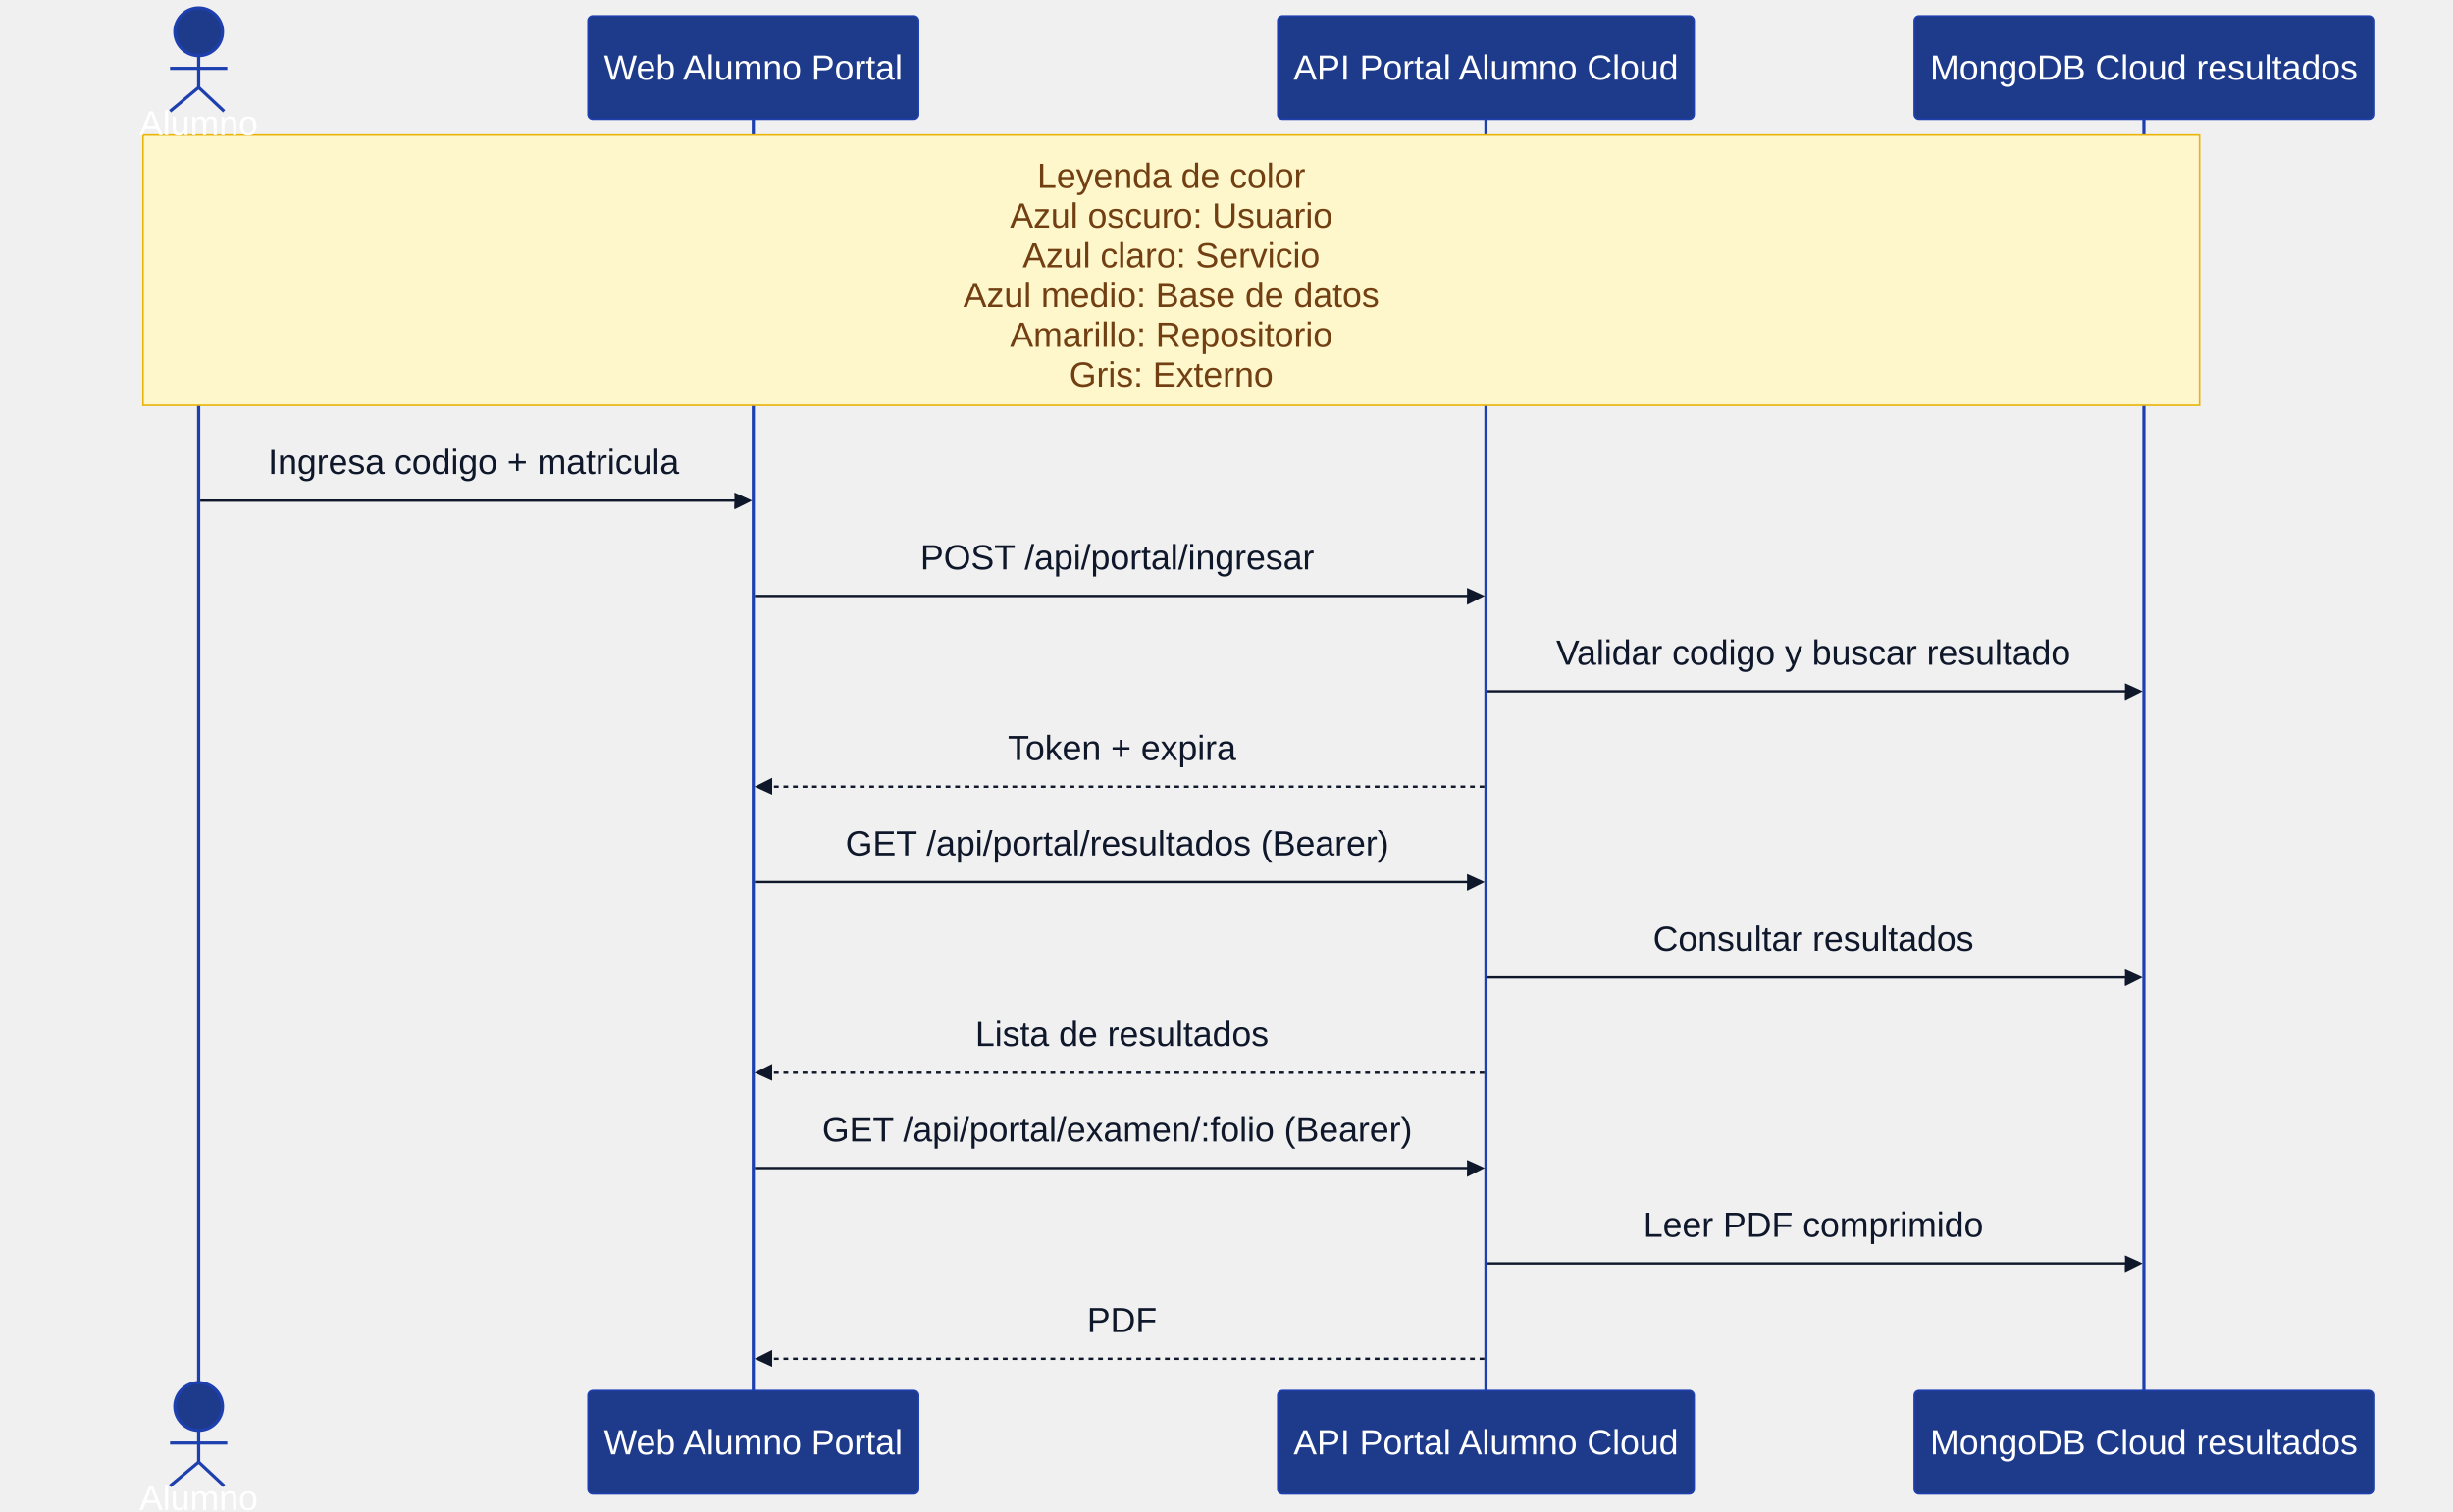
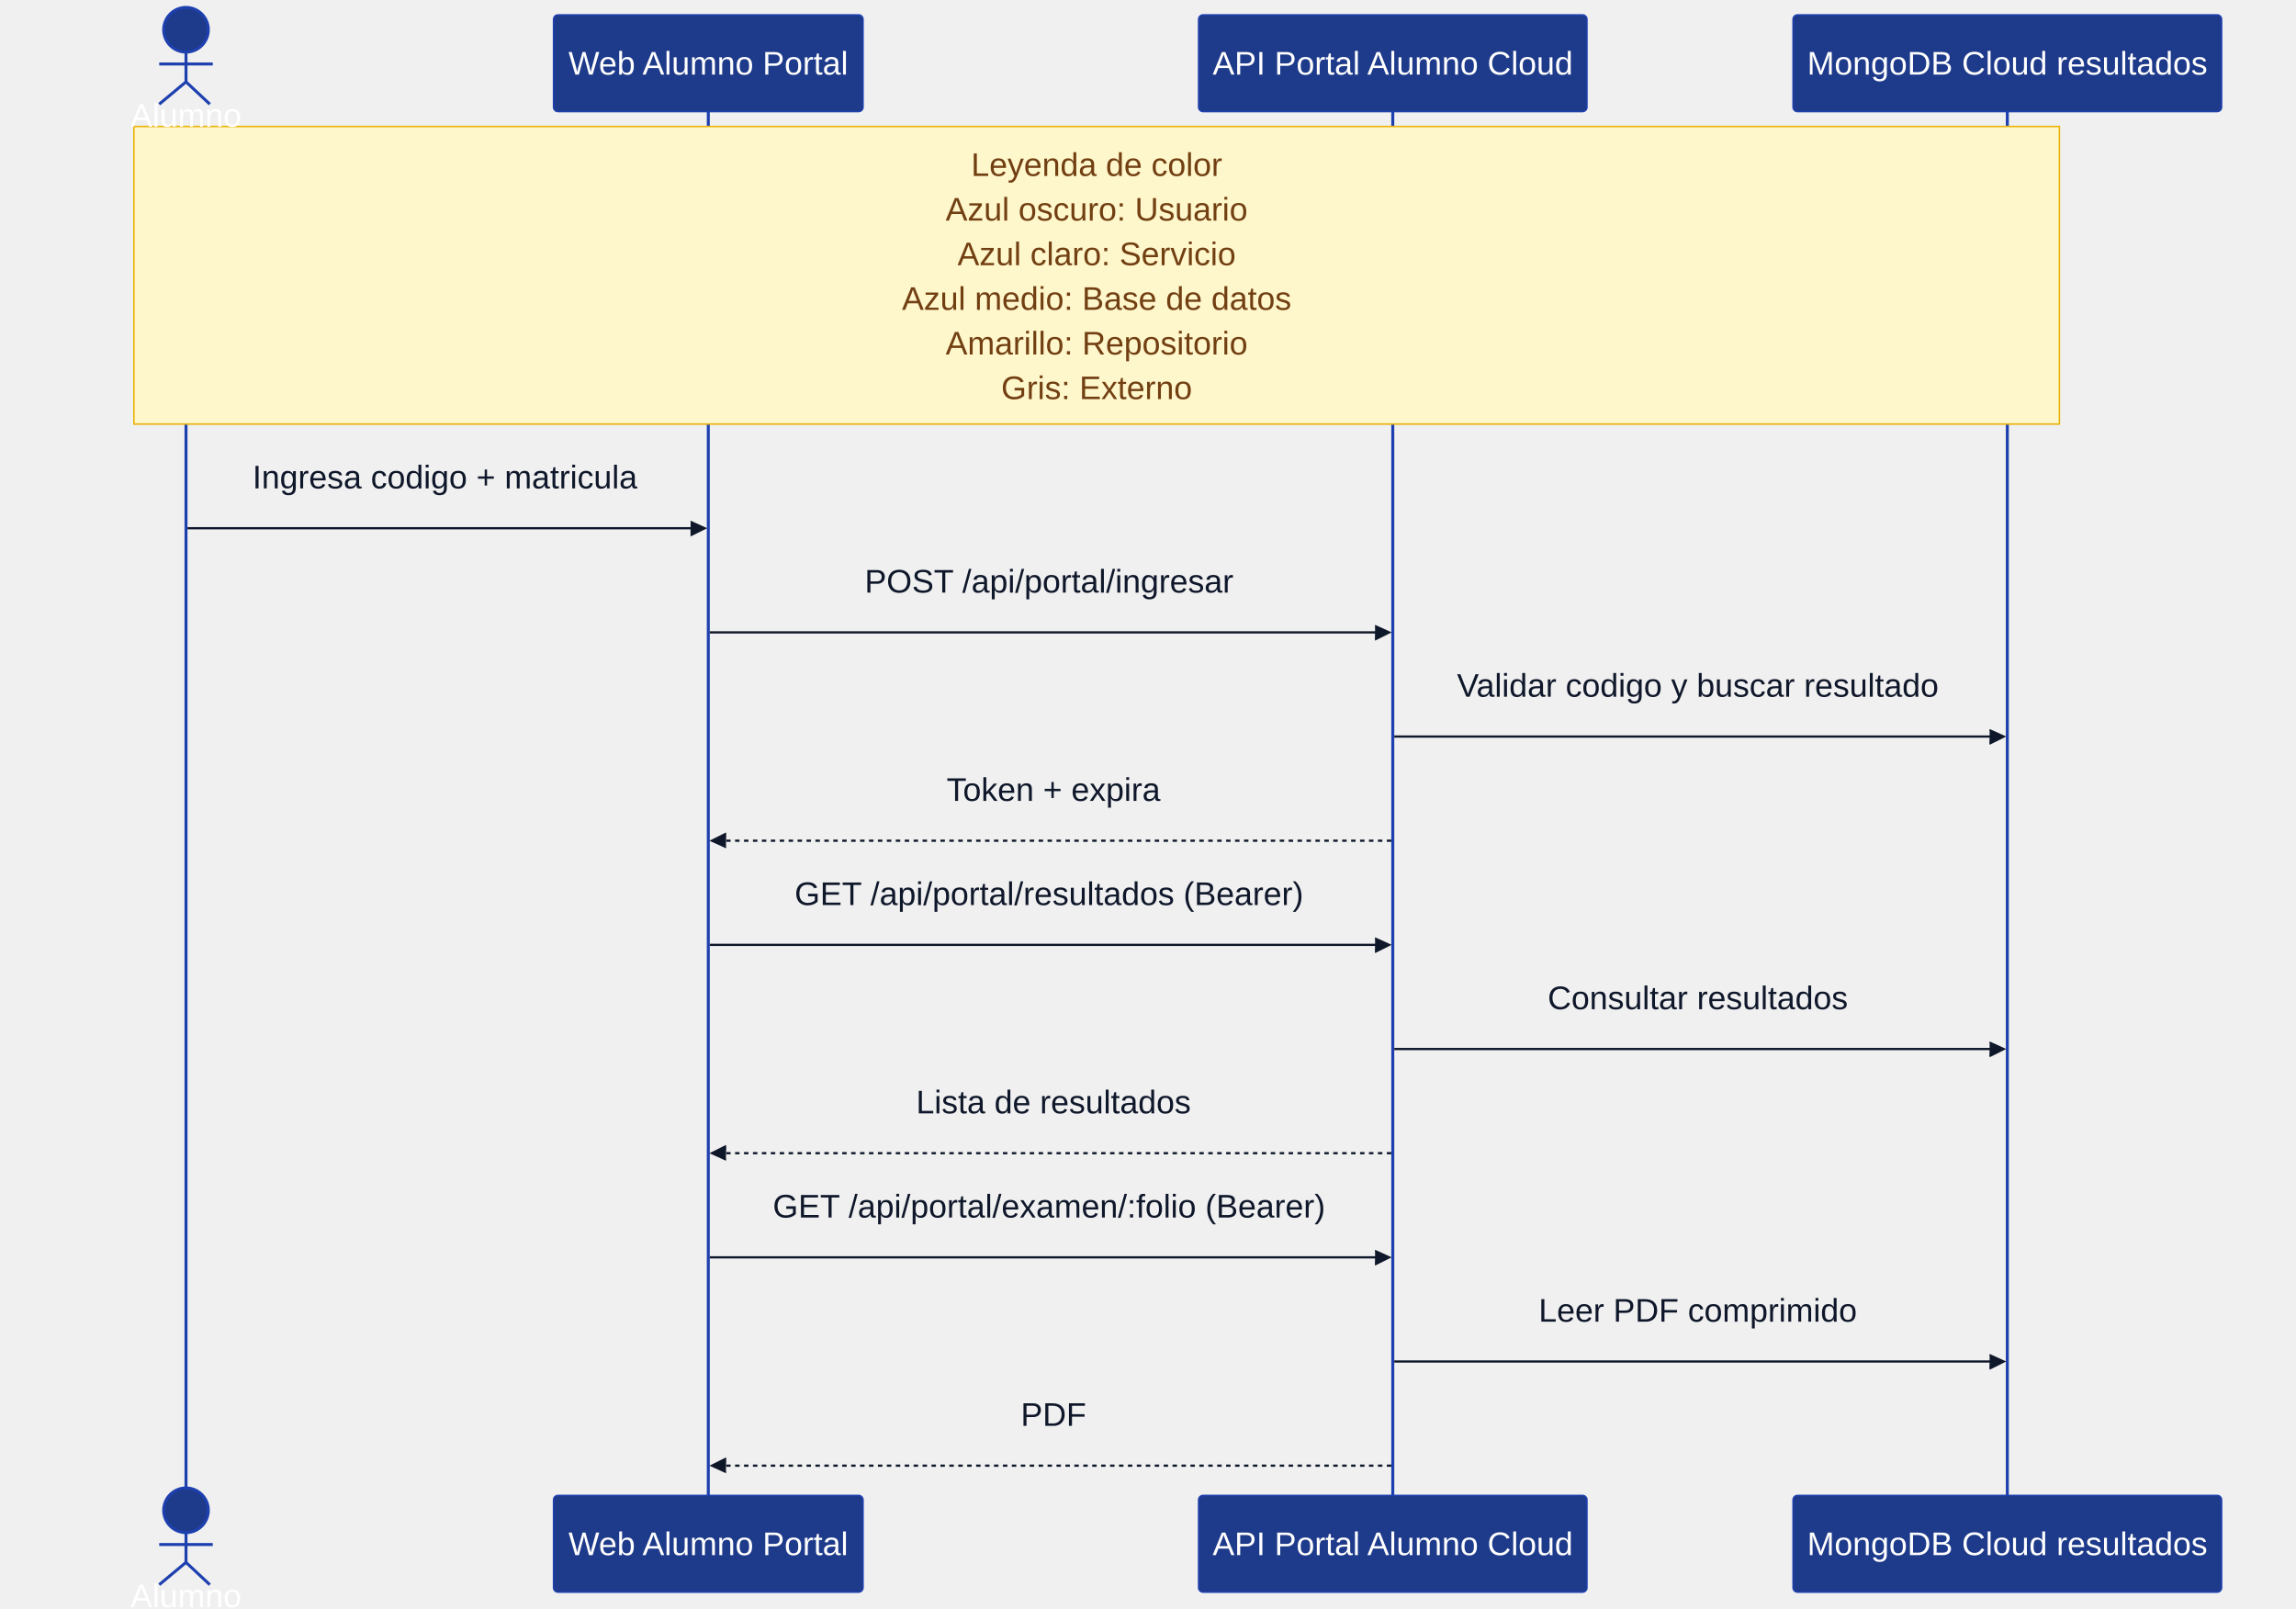
- <svg xmlns="http://www.w3.org/2000/svg" id="my-svg" width="100%" style="max-width: 1543.5px; background-color: white;" viewBox="-50 -10 1543.5 951" role="graphics-document document" aria-roledescription="sequence">
+ <svg xmlns="http://www.w3.org/2000/svg" id="my-svg" width="100%" style="max-width: 1543px; background-color: white;" viewBox="-50 -10 1543 1081" role="graphics-document document" aria-roledescription="sequence">
  <g>
-     <rect x="1154.5" y="865" fill="#eaeaea" stroke="#666" width="289" height="65" name="CloudDB" rx="3" ry="3" class="actor actor-bottom" />
-     <text x="1299" y="897.5" dominant-baseline="central" alignment-baseline="central" class="actor actor-box" style="text-anchor: middle; font-size: 22px; font-weight: 400; font-family: &quot;Segoe UI&quot;, Arial, sans-serif;">
+     <rect x="1155" y="995" fill="#eaeaea" stroke="#666" width="288" height="65" name="CloudDB" rx="3" ry="3" class="actor actor-bottom" />
+     <text x="1299" y="1027.5" dominant-baseline="central" alignment-baseline="central" class="actor actor-box" style="text-anchor: middle; font-size: 22px; font-weight: 400; font-family: &quot;Segoe UI&quot;, Arial, sans-serif;">
      <tspan x="1299" dy="0">MongoDB Cloud resultados</tspan>
    </text>
  </g>
  <g>
-     <rect x="754" y="865" fill="#eaeaea" stroke="#666" width="262" height="65" name="Portal" rx="3" ry="3" class="actor actor-bottom" />
-     <text x="885" y="897.5" dominant-baseline="central" alignment-baseline="central" class="actor actor-box" style="text-anchor: middle; font-size: 22px; font-weight: 400; font-family: &quot;Segoe UI&quot;, Arial, sans-serif;">
-       <tspan x="885" dy="0">API Portal Alumno Cloud</tspan>
+     <rect x="755.5" y="995" fill="#eaeaea" stroke="#666" width="261" height="65" name="Portal" rx="3" ry="3" class="actor actor-bottom" />
+     <text x="886" y="1027.5" dominant-baseline="central" alignment-baseline="central" class="actor actor-box" style="text-anchor: middle; font-size: 22px; font-weight: 400; font-family: &quot;Segoe UI&quot;, Arial, sans-serif;">
+       <tspan x="886" dy="0">API Portal Alumno Cloud</tspan>
    </text>
  </g>
  <g>
-     <rect x="320" y="865" fill="#eaeaea" stroke="#666" width="208" height="65" name="Web" rx="3" ry="3" class="actor actor-bottom" />
-     <text x="424" y="897.5" dominant-baseline="central" alignment-baseline="central" class="actor actor-box" style="text-anchor: middle; font-size: 22px; font-weight: 400; font-family: &quot;Segoe UI&quot;, Arial, sans-serif;">
-       <tspan x="424" dy="0">Web Alumno Portal</tspan>
+     <rect x="322" y="995" fill="#eaeaea" stroke="#666" width="208" height="65" name="Web" rx="3" ry="3" class="actor actor-bottom" />
+     <text x="426" y="1027.5" dominant-baseline="central" alignment-baseline="central" class="actor actor-box" style="text-anchor: middle; font-size: 22px; font-weight: 400; font-family: &quot;Segoe UI&quot;, Arial, sans-serif;">
+       <tspan x="426" dy="0">Web Alumno Portal</tspan>
    </text>
  </g>
  <g />
  <g>
-     <line id="actor3" x1="1299" y1="65" x2="1299" y2="865" class="actor-line 200" stroke-width="0.5px" stroke="#999" name="CloudDB" />
+     <line id="actor3" x1="1299" y1="65" x2="1299" y2="995" class="actor-line 200" stroke-width="0.5px" stroke="#999" name="CloudDB" />
    <g id="root-3">
-       <rect x="1154.5" y="0" fill="#eaeaea" stroke="#666" width="289" height="65" name="CloudDB" rx="3" ry="3" class="actor actor-top" />
+       <rect x="1155" y="0" fill="#eaeaea" stroke="#666" width="288" height="65" name="CloudDB" rx="3" ry="3" class="actor actor-top" />
      <text x="1299" y="32.5" dominant-baseline="central" alignment-baseline="central" class="actor actor-box" style="text-anchor: middle; font-size: 22px; font-weight: 400; font-family: &quot;Segoe UI&quot;, Arial, sans-serif;">
        <tspan x="1299" dy="0">MongoDB Cloud resultados</tspan>
      </text>
    </g>
  </g>
  <g>
-     <line id="actor2" x1="885" y1="65" x2="885" y2="865" class="actor-line 200" stroke-width="0.5px" stroke="#999" name="Portal" />
+     <line id="actor2" x1="886" y1="65" x2="886" y2="995" class="actor-line 200" stroke-width="0.5px" stroke="#999" name="Portal" />
    <g id="root-2">
-       <rect x="754" y="0" fill="#eaeaea" stroke="#666" width="262" height="65" name="Portal" rx="3" ry="3" class="actor actor-top" />
-       <text x="885" y="32.5" dominant-baseline="central" alignment-baseline="central" class="actor actor-box" style="text-anchor: middle; font-size: 22px; font-weight: 400; font-family: &quot;Segoe UI&quot;, Arial, sans-serif;">
-         <tspan x="885" dy="0">API Portal Alumno Cloud</tspan>
+       <rect x="755.5" y="0" fill="#eaeaea" stroke="#666" width="261" height="65" name="Portal" rx="3" ry="3" class="actor actor-top" />
+       <text x="886" y="32.5" dominant-baseline="central" alignment-baseline="central" class="actor actor-box" style="text-anchor: middle; font-size: 22px; font-weight: 400; font-family: &quot;Segoe UI&quot;, Arial, sans-serif;">
+         <tspan x="886" dy="0">API Portal Alumno Cloud</tspan>
      </text>
    </g>
  </g>
  <g>
-     <line id="actor1" x1="424" y1="65" x2="424" y2="865" class="actor-line 200" stroke-width="0.5px" stroke="#999" name="Web" />
+     <line id="actor1" x1="426" y1="65" x2="426" y2="995" class="actor-line 200" stroke-width="0.5px" stroke="#999" name="Web" />
    <g id="root-1">
-       <rect x="320" y="0" fill="#eaeaea" stroke="#666" width="208" height="65" name="Web" rx="3" ry="3" class="actor actor-top" />
-       <text x="424" y="32.5" dominant-baseline="central" alignment-baseline="central" class="actor actor-box" style="text-anchor: middle; font-size: 22px; font-weight: 400; font-family: &quot;Segoe UI&quot;, Arial, sans-serif;">
-         <tspan x="424" dy="0">Web Alumno Portal</tspan>
+       <rect x="322" y="0" fill="#eaeaea" stroke="#666" width="208" height="65" name="Web" rx="3" ry="3" class="actor actor-top" />
+       <text x="426" y="32.5" dominant-baseline="central" alignment-baseline="central" class="actor actor-box" style="text-anchor: middle; font-size: 22px; font-weight: 400; font-family: &quot;Segoe UI&quot;, Arial, sans-serif;">
+         <tspan x="426" dy="0">Web Alumno Portal</tspan>
      </text>
    </g>
  </g>
  <g>
-     <line id="actor0" x1="75" y1="80" x2="75" y2="865" class="actor-line 200" stroke-width="0.5px" stroke="#999" name="Alumno" />
+     <line id="actor0" x1="75" y1="80" x2="75" y2="995" class="actor-line 200" stroke-width="0.5px" stroke="#999" name="Alumno" />
  </g>
  <style>#my-svg{font-family:Segoe UI,Arial,sans-serif;font-size:22;fill:#0f172a;}@keyframes edge-animation-frame{from{stroke-dashoffset:0;}}@keyframes dash{to{stroke-dashoffset:0;}}#my-svg .edge-animation-slow{stroke-dasharray:9,5!important;stroke-dashoffset:900;animation:dash 50s linear infinite;stroke-linecap:round;}#my-svg .edge-animation-fast{stroke-dasharray:9,5!important;stroke-dashoffset:900;animation:dash 20s linear infinite;stroke-linecap:round;}#my-svg .error-icon{fill:#f8fafc;}#my-svg .error-text{fill:#070503;stroke:#070503;}#my-svg .edge-thickness-normal{stroke-width:1px;}#my-svg .edge-thickness-thick{stroke-width:3.5px;}#my-svg .edge-pattern-solid{stroke-dasharray:0;}#my-svg .edge-thickness-invisible{stroke-width:0;fill:none;}#my-svg .edge-pattern-dashed{stroke-dasharray:3;}#my-svg .edge-pattern-dotted{stroke-dasharray:2;}#my-svg .marker{fill:#334155;stroke:#334155;}#my-svg .marker.cross{stroke:#334155;}#my-svg svg{font-family:Segoe UI,Arial,sans-serif;font-size:22;}#my-svg p{margin:0;}#my-svg .actor{stroke:#1e40af;fill:#1e3a8a;}#my-svg text.actor&gt;tspan{fill:#ffffff;stroke:none;}#my-svg .actor-line{stroke:#1e40af;}#my-svg .innerArc{stroke-width:1.5;stroke-dasharray:none;}#my-svg .messageLine0{stroke-width:1.5;stroke-dasharray:none;stroke:#0f172a;}#my-svg .messageLine1{stroke-width:1.5;stroke-dasharray:2,2;stroke:#0f172a;}#my-svg #arrowhead path{fill:#0f172a;stroke:#0f172a;}#my-svg .sequenceNumber{fill:#ccbeaa;}#my-svg #sequencenumber{fill:#0f172a;}#my-svg #crosshead path{fill:#0f172a;stroke:#0f172a;}#my-svg .messageText{fill:#0f172a;stroke:none;}#my-svg .labelBox{stroke:#3b82f6;fill:#e8f1ff;}#my-svg .labelText,#my-svg .labelText&gt;tspan{fill:#0b1f3a;stroke:none;}#my-svg .loopText,#my-svg .loopText&gt;tspan{fill:#ffffff;stroke:none;}#my-svg .loopLine{stroke-width:2px;stroke-dasharray:2,2;stroke:#3b82f6;fill:#3b82f6;}#my-svg .note{stroke:#eab308;fill:#fff7cc;}#my-svg .noteText,#my-svg .noteText&gt;tspan{fill:#713f12;stroke:none;}#my-svg .activation0{fill:#f0f9ff;stroke:hsl(204, 100%, 87.059%);}#my-svg .activation1{fill:#f0f9ff;stroke:hsl(204, 100%, 87.059%);}#my-svg .activation2{fill:#f0f9ff;stroke:hsl(204, 100%, 87.059%);}#my-svg .actorPopupMenu{position:absolute;}#my-svg .actorPopupMenuPanel{position:absolute;fill:#1e3a8a;box-shadow:0px 8px 16px 0px rgba(0,0,0,0.2);filter:drop-shadow(3px 5px 2px rgb(0 0 0 / 0.4));}#my-svg .actor-man line{stroke:#1e40af;fill:#1e3a8a;}#my-svg .actor-man circle,#my-svg line{stroke:#1e40af;fill:#1e3a8a;stroke-width:2px;}#my-svg :root{--mermaid-font-family:Segoe UI,Arial,sans-serif;}</style>
  <g />
  <defs>
    <symbol id="computer" width="24" height="24">
      <path transform="scale(.5)" d="M2 2v13h20v-13h-20zm18 11h-16v-9h16v9zm-10.228 6l.466-1h3.524l.467 1h-4.457zm14.228 3h-24l2-6h2.104l-1.33 4h18.45l-1.297-4h2.073l2 6zm-5-10h-14v-7h14v7z" />
    </symbol>
  </defs>
  <defs>
    <symbol id="database" fill-rule="evenodd" clip-rule="evenodd">
      <path transform="scale(.5)" d="M12.258.001l.256.004.255.005.253.008.251.01.249.012.247.015.246.016.242.019.241.02.239.023.236.024.233.027.231.028.229.031.225.032.223.034.22.036.217.038.214.04.211.041.208.043.205.045.201.046.198.048.194.05.191.051.187.053.183.054.18.056.175.057.172.059.168.06.163.061.16.063.155.064.15.066.074.033.073.033.071.034.07.034.069.035.068.035.067.035.066.035.064.036.064.036.062.036.06.036.06.037.058.037.058.037.055.038.055.038.053.038.052.038.051.039.05.039.048.039.047.039.045.04.044.04.043.04.041.04.04.041.039.041.037.041.036.041.034.041.033.042.032.042.03.042.029.042.027.042.026.043.024.043.023.043.021.043.02.043.018.044.017.043.015.044.013.044.012.044.011.045.009.044.007.045.006.045.004.045.002.045.001.045v17l-.001.045-.002.045-.004.045-.006.045-.007.045-.009.044-.011.045-.012.044-.013.044-.015.044-.017.043-.018.044-.02.043-.021.043-.023.043-.024.043-.026.043-.027.042-.029.042-.03.042-.032.042-.033.042-.034.041-.036.041-.037.041-.039.041-.04.041-.041.04-.043.04-.044.04-.045.04-.047.039-.048.039-.05.039-.051.039-.052.038-.053.038-.055.038-.055.038-.058.037-.058.037-.06.037-.06.036-.062.036-.064.036-.064.036-.066.035-.067.035-.068.035-.069.035-.07.034-.071.034-.073.033-.074.033-.15.066-.155.064-.16.063-.163.061-.168.06-.172.059-.175.057-.18.056-.183.054-.187.053-.191.051-.194.05-.198.048-.201.046-.205.045-.208.043-.211.041-.214.04-.217.038-.22.036-.223.034-.225.032-.229.031-.231.028-.233.027-.236.024-.239.023-.241.02-.242.019-.246.016-.247.015-.249.012-.251.01-.253.008-.255.005-.256.004-.258.001-.258-.001-.256-.004-.255-.005-.253-.008-.251-.01-.249-.012-.247-.015-.245-.016-.243-.019-.241-.02-.238-.023-.236-.024-.234-.027-.231-.028-.228-.031-.226-.032-.223-.034-.22-.036-.217-.038-.214-.04-.211-.041-.208-.043-.204-.045-.201-.046-.198-.048-.195-.05-.19-.051-.187-.053-.184-.054-.179-.056-.176-.057-.172-.059-.167-.06-.164-.061-.159-.063-.155-.064-.151-.066-.074-.033-.072-.033-.072-.034-.07-.034-.069-.035-.068-.035-.067-.035-.066-.035-.064-.036-.063-.036-.062-.036-.061-.036-.06-.037-.058-.037-.057-.037-.056-.038-.055-.038-.053-.038-.052-.038-.051-.039-.049-.039-.049-.039-.046-.039-.046-.04-.044-.04-.043-.04-.041-.04-.04-.041-.039-.041-.037-.041-.036-.041-.034-.041-.033-.042-.032-.042-.03-.042-.029-.042-.027-.042-.026-.043-.024-.043-.023-.043-.021-.043-.02-.043-.018-.044-.017-.043-.015-.044-.013-.044-.012-.044-.011-.045-.009-.044-.007-.045-.006-.045-.004-.045-.002-.045-.001-.045v-17l.001-.045.002-.045.004-.045.006-.045.007-.045.009-.044.011-.045.012-.044.013-.044.015-.044.017-.043.018-.044.02-.043.021-.043.023-.043.024-.043.026-.043.027-.042.029-.042.03-.042.032-.042.033-.042.034-.041.036-.041.037-.041.039-.041.04-.041.041-.04.043-.04.044-.04.046-.04.046-.039.049-.039.049-.039.051-.039.052-.038.053-.038.055-.038.056-.038.057-.037.058-.037.06-.037.061-.036.062-.036.063-.036.064-.036.066-.035.067-.035.068-.035.069-.035.07-.034.072-.034.072-.033.074-.033.151-.066.155-.064.159-.063.164-.061.167-.06.172-.059.176-.057.179-.056.184-.054.187-.053.19-.051.195-.05.198-.048.201-.046.204-.045.208-.043.211-.041.214-.04.217-.038.22-.036.223-.034.226-.032.228-.031.231-.028.234-.027.236-.024.238-.023.241-.02.243-.019.245-.016.247-.015.249-.012.251-.01.253-.008.255-.005.256-.004.258-.001.258.001zm-9.258 20.499v.01l.001.021.003.021.004.022.005.021.006.022.007.022.009.023.01.022.011.023.012.023.013.023.015.023.016.024.017.023.018.024.019.024.021.024.022.025.023.024.024.025.052.049.056.05.061.051.066.051.07.051.075.051.079.052.084.052.088.052.092.052.097.052.102.051.105.052.11.052.114.051.119.051.123.051.127.05.131.05.135.05.139.048.144.049.147.047.152.047.155.047.16.045.163.045.167.043.171.043.176.041.178.041.183.039.187.039.19.037.194.035.197.035.202.033.204.031.209.03.212.029.216.027.219.025.222.024.226.021.23.02.233.018.236.016.24.015.243.012.246.01.249.008.253.005.256.004.259.001.26-.001.257-.004.254-.005.25-.008.247-.011.244-.012.241-.014.237-.016.233-.018.231-.021.226-.021.224-.024.22-.026.216-.027.212-.028.21-.031.205-.031.202-.034.198-.034.194-.036.191-.037.187-.039.183-.04.179-.04.175-.042.172-.043.168-.044.163-.045.16-.046.155-.046.152-.047.148-.048.143-.049.139-.049.136-.05.131-.05.126-.05.123-.051.118-.052.114-.051.11-.052.106-.052.101-.052.096-.052.092-.052.088-.053.083-.051.079-.052.074-.052.07-.051.065-.051.06-.051.056-.05.051-.05.023-.024.023-.025.021-.024.02-.024.019-.024.018-.024.017-.024.015-.023.014-.024.013-.023.012-.023.01-.023.01-.022.008-.022.006-.022.006-.022.004-.022.004-.021.001-.021.001-.021v-4.127l-.077.055-.08.053-.083.054-.085.053-.087.052-.09.052-.093.051-.095.05-.097.05-.1.049-.102.049-.105.048-.106.047-.109.047-.111.046-.114.045-.115.045-.118.044-.12.043-.122.042-.124.042-.126.041-.128.04-.13.04-.132.038-.134.038-.135.037-.138.037-.139.035-.142.035-.143.034-.144.033-.147.032-.148.031-.15.03-.151.03-.153.029-.154.027-.156.027-.158.026-.159.025-.161.024-.162.023-.163.022-.165.021-.166.02-.167.019-.169.018-.169.017-.171.016-.173.015-.173.014-.175.013-.175.012-.177.011-.178.01-.179.008-.179.008-.181.006-.182.005-.182.004-.184.003-.184.002h-.37l-.184-.002-.184-.003-.182-.004-.182-.005-.181-.006-.179-.008-.179-.008-.178-.01-.176-.011-.176-.012-.175-.013-.173-.014-.172-.015-.171-.016-.17-.017-.169-.018-.167-.019-.166-.02-.165-.021-.163-.022-.162-.023-.161-.024-.159-.025-.157-.026-.156-.027-.155-.027-.153-.029-.151-.03-.15-.03-.148-.031-.146-.032-.145-.033-.143-.034-.141-.035-.14-.035-.137-.037-.136-.037-.134-.038-.132-.038-.13-.04-.128-.04-.126-.041-.124-.042-.122-.042-.12-.044-.117-.043-.116-.045-.113-.045-.112-.046-.109-.047-.106-.047-.105-.048-.102-.049-.1-.049-.097-.05-.095-.05-.093-.052-.09-.051-.087-.052-.085-.053-.083-.054-.08-.054-.077-.054v4.127zm0-5.654v.011l.001.021.003.021.004.021.005.022.006.022.007.022.009.022.01.022.011.023.012.023.013.023.015.024.016.023.017.024.018.024.019.024.021.024.022.024.023.025.024.024.052.05.056.05.061.05.066.051.07.051.075.052.079.051.084.052.088.052.092.052.097.052.102.052.105.052.11.051.114.051.119.052.123.05.127.051.131.05.135.049.139.049.144.048.147.048.152.047.155.046.16.045.163.045.167.044.171.042.176.042.178.04.183.04.187.038.19.037.194.036.197.034.202.033.204.032.209.03.212.028.216.027.219.025.222.024.226.022.23.02.233.018.236.016.24.014.243.012.246.01.249.008.253.006.256.003.259.001.26-.001.257-.003.254-.006.25-.008.247-.01.244-.012.241-.015.237-.016.233-.018.231-.02.226-.022.224-.024.22-.025.216-.027.212-.029.21-.03.205-.032.202-.033.198-.035.194-.036.191-.037.187-.039.183-.039.179-.041.175-.042.172-.043.168-.044.163-.045.16-.045.155-.047.152-.047.148-.048.143-.048.139-.05.136-.049.131-.05.126-.051.123-.051.118-.051.114-.052.11-.052.106-.052.101-.052.096-.052.092-.052.088-.052.083-.052.079-.052.074-.051.07-.052.065-.051.06-.05.056-.051.051-.049.023-.025.023-.024.021-.025.02-.024.019-.024.018-.024.017-.024.015-.023.014-.023.013-.024.012-.022.01-.023.01-.023.008-.022.006-.022.006-.022.004-.021.004-.022.001-.021.001-.021v-4.139l-.077.054-.08.054-.083.054-.085.052-.087.053-.09.051-.093.051-.095.051-.097.05-.1.049-.102.049-.105.048-.106.047-.109.047-.111.046-.114.045-.115.044-.118.044-.12.044-.122.042-.124.042-.126.041-.128.04-.13.039-.132.039-.134.038-.135.037-.138.036-.139.036-.142.035-.143.033-.144.033-.147.033-.148.031-.15.03-.151.03-.153.028-.154.028-.156.027-.158.026-.159.025-.161.024-.162.023-.163.022-.165.021-.166.02-.167.019-.169.018-.169.017-.171.016-.173.015-.173.014-.175.013-.175.012-.177.011-.178.009-.179.009-.179.007-.181.007-.182.005-.182.004-.184.003-.184.002h-.37l-.184-.002-.184-.003-.182-.004-.182-.005-.181-.007-.179-.007-.179-.009-.178-.009-.176-.011-.176-.012-.175-.013-.173-.014-.172-.015-.171-.016-.17-.017-.169-.018-.167-.019-.166-.02-.165-.021-.163-.022-.162-.023-.161-.024-.159-.025-.157-.026-.156-.027-.155-.028-.153-.028-.151-.03-.15-.03-.148-.031-.146-.033-.145-.033-.143-.033-.141-.035-.14-.036-.137-.036-.136-.037-.134-.038-.132-.039-.13-.039-.128-.04-.126-.041-.124-.042-.122-.043-.12-.043-.117-.044-.116-.044-.113-.046-.112-.046-.109-.046-.106-.047-.105-.048-.102-.049-.1-.049-.097-.05-.095-.051-.093-.051-.09-.051-.087-.053-.085-.052-.083-.054-.08-.054-.077-.054v4.139zm0-5.666v.011l.001.02.003.022.004.021.005.022.006.021.007.022.009.023.01.022.011.023.012.023.013.023.015.023.016.024.017.024.018.023.019.024.021.025.022.024.023.024.024.025.052.05.056.05.061.05.066.051.07.051.075.052.079.051.084.052.088.052.092.052.097.052.102.052.105.051.11.052.114.051.119.051.123.051.127.05.131.05.135.05.139.049.144.048.147.048.152.047.155.046.16.045.163.045.167.043.171.043.176.042.178.04.183.04.187.038.19.037.194.036.197.034.202.033.204.032.209.03.212.028.216.027.219.025.222.024.226.021.23.02.233.018.236.017.24.014.243.012.246.01.249.008.253.006.256.003.259.001.26-.001.257-.003.254-.006.25-.008.247-.01.244-.013.241-.014.237-.016.233-.018.231-.02.226-.022.224-.024.22-.025.216-.027.212-.029.21-.03.205-.032.202-.033.198-.035.194-.036.191-.037.187-.039.183-.039.179-.041.175-.042.172-.043.168-.044.163-.045.16-.045.155-.047.152-.047.148-.048.143-.049.139-.049.136-.049.131-.051.126-.05.123-.051.118-.052.114-.051.11-.052.106-.052.101-.052.096-.052.092-.052.088-.052.083-.052.079-.052.074-.052.07-.051.065-.051.06-.051.056-.05.051-.049.023-.025.023-.025.021-.024.02-.024.019-.024.018-.024.017-.024.015-.023.014-.024.013-.023.012-.023.01-.022.01-.023.008-.022.006-.022.006-.022.004-.022.004-.021.001-.021.001-.021v-4.153l-.077.054-.08.054-.083.053-.085.053-.087.053-.09.051-.093.051-.095.051-.097.05-.1.049-.102.048-.105.048-.106.048-.109.046-.111.046-.114.046-.115.044-.118.044-.12.043-.122.043-.124.042-.126.041-.128.04-.13.039-.132.039-.134.038-.135.037-.138.036-.139.036-.142.034-.143.034-.144.033-.147.032-.148.032-.15.03-.151.03-.153.028-.154.028-.156.027-.158.026-.159.024-.161.024-.162.023-.163.023-.165.021-.166.02-.167.019-.169.018-.169.017-.171.016-.173.015-.173.014-.175.013-.175.012-.177.01-.178.01-.179.009-.179.007-.181.006-.182.006-.182.004-.184.003-.184.001-.185.001-.185-.001-.184-.001-.184-.003-.182-.004-.182-.006-.181-.006-.179-.007-.179-.009-.178-.01-.176-.01-.176-.012-.175-.013-.173-.014-.172-.015-.171-.016-.17-.017-.169-.018-.167-.019-.166-.02-.165-.021-.163-.023-.162-.023-.161-.024-.159-.024-.157-.026-.156-.027-.155-.028-.153-.028-.151-.03-.15-.03-.148-.032-.146-.032-.145-.033-.143-.034-.141-.034-.14-.036-.137-.036-.136-.037-.134-.038-.132-.039-.13-.039-.128-.041-.126-.041-.124-.041-.122-.043-.12-.043-.117-.044-.116-.044-.113-.046-.112-.046-.109-.046-.106-.048-.105-.048-.102-.048-.1-.05-.097-.049-.095-.051-.093-.051-.09-.052-.087-.052-.085-.053-.083-.053-.08-.054-.077-.054v4.153zm8.74-8.179l-.257.004-.254.005-.25.008-.247.011-.244.012-.241.014-.237.016-.233.018-.231.021-.226.022-.224.023-.22.026-.216.027-.212.028-.21.031-.205.032-.202.033-.198.034-.194.036-.191.038-.187.038-.183.04-.179.041-.175.042-.172.043-.168.043-.163.045-.16.046-.155.046-.152.048-.148.048-.143.048-.139.049-.136.05-.131.05-.126.051-.123.051-.118.051-.114.052-.11.052-.106.052-.101.052-.096.052-.092.052-.088.052-.083.052-.079.052-.074.051-.07.052-.065.051-.06.05-.056.05-.051.05-.023.025-.023.024-.021.024-.02.025-.019.024-.018.024-.017.023-.015.024-.014.023-.013.023-.012.023-.01.023-.01.022-.008.022-.006.023-.006.021-.004.022-.004.021-.001.021-.001.021.001.021.001.021.004.021.004.022.006.021.006.023.008.022.01.022.01.023.012.023.013.023.014.023.015.024.017.023.018.024.019.024.02.025.021.024.023.024.023.025.051.05.056.05.06.05.065.051.07.052.074.051.079.052.083.052.088.052.092.052.096.052.101.052.106.052.11.052.114.052.118.051.123.051.126.051.131.05.136.05.139.049.143.048.148.048.152.048.155.046.16.046.163.045.168.043.172.043.175.042.179.041.183.04.187.038.191.038.194.036.198.034.202.033.205.032.21.031.212.028.216.027.22.026.224.023.226.022.231.021.233.018.237.016.241.014.244.012.247.011.25.008.254.005.257.004.26.001.26-.001.257-.004.254-.005.25-.008.247-.011.244-.012.241-.014.237-.016.233-.018.231-.021.226-.022.224-.023.22-.026.216-.027.212-.028.21-.031.205-.032.202-.033.198-.034.194-.036.191-.038.187-.038.183-.04.179-.041.175-.042.172-.043.168-.043.163-.045.16-.046.155-.046.152-.048.148-.048.143-.048.139-.049.136-.05.131-.05.126-.051.123-.051.118-.051.114-.052.11-.052.106-.052.101-.052.096-.052.092-.052.088-.052.083-.052.079-.052.074-.051.07-.052.065-.051.06-.05.056-.05.051-.05.023-.025.023-.024.021-.024.02-.025.019-.024.018-.024.017-.023.015-.024.014-.023.013-.023.012-.023.01-.023.01-.022.008-.022.006-.023.006-.021.004-.022.004-.021.001-.021.001-.021-.001-.021-.001-.021-.004-.021-.004-.022-.006-.021-.006-.023-.008-.022-.01-.022-.01-.023-.012-.023-.013-.023-.014-.023-.015-.024-.017-.023-.018-.024-.019-.024-.02-.025-.021-.024-.023-.024-.023-.025-.051-.05-.056-.05-.06-.05-.065-.051-.07-.052-.074-.051-.079-.052-.083-.052-.088-.052-.092-.052-.096-.052-.101-.052-.106-.052-.11-.052-.114-.052-.118-.051-.123-.051-.126-.051-.131-.05-.136-.05-.139-.049-.143-.048-.148-.048-.152-.048-.155-.046-.16-.046-.163-.045-.168-.043-.172-.043-.175-.042-.179-.041-.183-.04-.187-.038-.191-.038-.194-.036-.198-.034-.202-.033-.205-.032-.21-.031-.212-.028-.216-.027-.22-.026-.224-.023-.226-.022-.231-.021-.233-.018-.237-.016-.241-.014-.244-.012-.247-.011-.25-.008-.254-.005-.257-.004-.26-.001-.26.001z" />
    </symbol>
  </defs>
  <defs>
    <symbol id="clock" width="24" height="24">
      <path transform="scale(.5)" d="M12 2c5.514 0 10 4.486 10 10s-4.486 10-10 10-10-4.486-10-10 4.486-10 10-10zm0-2c-6.627 0-12 5.373-12 12s5.373 12 12 12 12-5.373 12-12-5.373-12-12-12zm5.848 12.459c.202.038.202.333.001.372-1.907.361-6.045 1.111-6.547 1.111-.719 0-1.301-.582-1.301-1.301 0-.512.77-5.447 1.125-7.445.034-.192.312-.181.343.014l.985 6.238 5.394 1.011z" />
    </symbol>
  </defs>
  <defs>
    <marker id="arrowhead" refX="7.9" refY="5" markerUnits="userSpaceOnUse" markerWidth="12" markerHeight="12" orient="auto-start-reverse">
      <path d="M -1 0 L 10 5 L 0 10 z" />
    </marker>
  </defs>
  <defs>
    <marker id="crosshead" markerWidth="15" markerHeight="8" orient="auto" refX="4" refY="4.5">
      <path fill="none" stroke="#000000" stroke-width="1pt" d="M 1,2 L 6,7 M 6,2 L 1,7" style="stroke-dasharray: 0, 0;" />
    </marker>
  </defs>
  <defs>
    <marker id="filled-head" refX="15.5" refY="7" markerWidth="20" markerHeight="28" orient="auto">
      <path d="M 18,7 L9,13 L14,7 L9,1 Z" />
    </marker>
  </defs>
  <defs>
    <marker id="sequencenumber" refX="15" refY="15" markerWidth="60" markerHeight="40" orient="auto">
      <circle cx="15" cy="15" r="6" />
    </marker>
  </defs>
  <g>
-     <rect x="40" y="75" fill="#EDF2AE" stroke="#666" width="1294" height="170" class="note" />
+     <rect x="40" y="75" fill="#EDF2AE" stroke="#666" width="1294" height="200" class="note" />
    <text x="687" y="80" text-anchor="middle" dominant-baseline="middle" alignment-baseline="middle" class="noteText" dy="1em" style="font-family: &quot;Segoe UI&quot;, Arial, sans-serif; font-size: 22px; font-weight: 400;">
      <tspan x="687">Leyenda de color</tspan>
    </text>
-     <text x="687" y="105" text-anchor="middle" dominant-baseline="middle" alignment-baseline="middle" class="noteText" dy="1em" style="font-family: &quot;Segoe UI&quot;, Arial, sans-serif; font-size: 22px; font-weight: 400;">
+     <text x="687" y="110" text-anchor="middle" dominant-baseline="middle" alignment-baseline="middle" class="noteText" dy="1em" style="font-family: &quot;Segoe UI&quot;, Arial, sans-serif; font-size: 22px; font-weight: 400;">
      <tspan x="687">Azul oscuro: Usuario</tspan>
    </text>
-     <text x="687" y="130" text-anchor="middle" dominant-baseline="middle" alignment-baseline="middle" class="noteText" dy="1em" style="font-family: &quot;Segoe UI&quot;, Arial, sans-serif; font-size: 22px; font-weight: 400;">
+     <text x="687" y="140" text-anchor="middle" dominant-baseline="middle" alignment-baseline="middle" class="noteText" dy="1em" style="font-family: &quot;Segoe UI&quot;, Arial, sans-serif; font-size: 22px; font-weight: 400;">
      <tspan x="687">Azul claro: Servicio</tspan>
    </text>
-     <text x="687" y="155" text-anchor="middle" dominant-baseline="middle" alignment-baseline="middle" class="noteText" dy="1em" style="font-family: &quot;Segoe UI&quot;, Arial, sans-serif; font-size: 22px; font-weight: 400;">
+     <text x="687" y="170" text-anchor="middle" dominant-baseline="middle" alignment-baseline="middle" class="noteText" dy="1em" style="font-family: &quot;Segoe UI&quot;, Arial, sans-serif; font-size: 22px; font-weight: 400;">
      <tspan x="687">Azul medio: Base de datos</tspan>
    </text>
-     <text x="687" y="180" text-anchor="middle" dominant-baseline="middle" alignment-baseline="middle" class="noteText" dy="1em" style="font-family: &quot;Segoe UI&quot;, Arial, sans-serif; font-size: 22px; font-weight: 400;">
+     <text x="687" y="200" text-anchor="middle" dominant-baseline="middle" alignment-baseline="middle" class="noteText" dy="1em" style="font-family: &quot;Segoe UI&quot;, Arial, sans-serif; font-size: 22px; font-weight: 400;">
      <tspan x="687">Amarillo: Repositorio</tspan>
    </text>
-     <text x="687" y="205" text-anchor="middle" dominant-baseline="middle" alignment-baseline="middle" class="noteText" dy="1em" style="font-family: &quot;Segoe UI&quot;, Arial, sans-serif; font-size: 22px; font-weight: 400;">
+     <text x="687" y="230" text-anchor="middle" dominant-baseline="middle" alignment-baseline="middle" class="noteText" dy="1em" style="font-family: &quot;Segoe UI&quot;, Arial, sans-serif; font-size: 22px; font-weight: 400;">
      <tspan x="687">Gris: Externo</tspan>
    </text>
  </g>
  <g class="actor-man actor-top" name="Alumno">
    <line id="actor-man-torso0" x1="75" y1="25" x2="75" y2="45" />
    <line id="actor-man-arms0" x1="57" y1="33" x2="93" y2="33" />
    <line x1="57" y1="60" x2="75" y2="45" />
    <line x1="75" y1="45" x2="91" y2="60" />
    <circle cx="75" cy="10" r="15" width="150" height="65" />
    <text x="75" y="67.5" dominant-baseline="central" alignment-baseline="central" class="actor actor-man" style="text-anchor: middle; font-size: 22px; font-weight: 400; font-family: &quot;Segoe UI&quot;, Arial, sans-serif;">
      <tspan x="75" dy="0">Alumno</tspan>
    </text>
  </g>
-   <text x="248" y="260" text-anchor="middle" dominant-baseline="middle" alignment-baseline="middle" class="messageText" dy="1em" style="font-family: &quot;Segoe UI&quot;, Arial, sans-serif; font-size: 22px; font-weight: 400;">Ingresa codigo + matricula</text>
-   <line x1="76" y1="305" x2="420" y2="305" class="messageLine0" stroke-width="2" stroke="none" marker-end="url(#arrowhead)" style="fill: none;" />
-   <text x="653" y="320" text-anchor="middle" dominant-baseline="middle" alignment-baseline="middle" class="messageText" dy="1em" style="font-family: &quot;Segoe UI&quot;, Arial, sans-serif; font-size: 22px; font-weight: 400;">POST /api/portal/ingresar</text>
-   <line x1="425" y1="365" x2="881" y2="365" class="messageLine0" stroke-width="2" stroke="none" marker-end="url(#arrowhead)" style="fill: none;" />
-   <text x="1091" y="380" text-anchor="middle" dominant-baseline="middle" alignment-baseline="middle" class="messageText" dy="1em" style="font-family: &quot;Segoe UI&quot;, Arial, sans-serif; font-size: 22px; font-weight: 400;">Validar codigo y buscar resultado</text>
-   <line x1="886" y1="425" x2="1295" y2="425" class="messageLine0" stroke-width="2" stroke="none" marker-end="url(#arrowhead)" style="fill: none;" />
-   <text x="656" y="440" text-anchor="middle" dominant-baseline="middle" alignment-baseline="middle" class="messageText" dy="1em" style="font-family: &quot;Segoe UI&quot;, Arial, sans-serif; font-size: 22px; font-weight: 400;">Token + expira</text>
-   <line x1="884" y1="485" x2="428" y2="485" class="messageLine1" stroke-width="2" stroke="none" marker-end="url(#arrowhead)" style="stroke-dasharray: 3, 3; fill: none;" />
-   <text x="653" y="500" text-anchor="middle" dominant-baseline="middle" alignment-baseline="middle" class="messageText" dy="1em" style="font-family: &quot;Segoe UI&quot;, Arial, sans-serif; font-size: 22px; font-weight: 400;">GET /api/portal/resultados (Bearer)</text>
-   <line x1="425" y1="545" x2="881" y2="545" class="messageLine0" stroke-width="2" stroke="none" marker-end="url(#arrowhead)" style="fill: none;" />
-   <text x="1091" y="560" text-anchor="middle" dominant-baseline="middle" alignment-baseline="middle" class="messageText" dy="1em" style="font-family: &quot;Segoe UI&quot;, Arial, sans-serif; font-size: 22px; font-weight: 400;">Consultar resultados</text>
-   <line x1="886" y1="605" x2="1295" y2="605" class="messageLine0" stroke-width="2" stroke="none" marker-end="url(#arrowhead)" style="fill: none;" />
-   <text x="656" y="620" text-anchor="middle" dominant-baseline="middle" alignment-baseline="middle" class="messageText" dy="1em" style="font-family: &quot;Segoe UI&quot;, Arial, sans-serif; font-size: 22px; font-weight: 400;">Lista de resultados</text>
-   <line x1="884" y1="665" x2="428" y2="665" class="messageLine1" stroke-width="2" stroke="none" marker-end="url(#arrowhead)" style="stroke-dasharray: 3, 3; fill: none;" />
-   <text x="653" y="680" text-anchor="middle" dominant-baseline="middle" alignment-baseline="middle" class="messageText" dy="1em" style="font-family: &quot;Segoe UI&quot;, Arial, sans-serif; font-size: 22px; font-weight: 400;">GET /api/portal/examen/:folio (Bearer)</text>
-   <line x1="425" y1="725" x2="881" y2="725" class="messageLine0" stroke-width="2" stroke="none" marker-end="url(#arrowhead)" style="fill: none;" />
-   <text x="1091" y="740" text-anchor="middle" dominant-baseline="middle" alignment-baseline="middle" class="messageText" dy="1em" style="font-family: &quot;Segoe UI&quot;, Arial, sans-serif; font-size: 22px; font-weight: 400;">Leer PDF comprimido</text>
-   <line x1="886" y1="785" x2="1295" y2="785" class="messageLine0" stroke-width="2" stroke="none" marker-end="url(#arrowhead)" style="fill: none;" />
-   <text x="656" y="800" text-anchor="middle" dominant-baseline="middle" alignment-baseline="middle" class="messageText" dy="1em" style="font-family: &quot;Segoe UI&quot;, Arial, sans-serif; font-size: 22px; font-weight: 400;">PDF</text>
-   <line x1="884" y1="845" x2="428" y2="845" class="messageLine1" stroke-width="2" stroke="none" marker-end="url(#arrowhead)" style="stroke-dasharray: 3, 3; fill: none;" />
+   <text x="249" y="290" text-anchor="middle" dominant-baseline="middle" alignment-baseline="middle" class="messageText" dy="1em" style="font-family: &quot;Segoe UI&quot;, Arial, sans-serif; font-size: 22px; font-weight: 400;">Ingresa codigo + matricula</text>
+   <line x1="76" y1="345" x2="422" y2="345" class="messageLine0" stroke-width="2" stroke="none" marker-end="url(#arrowhead)" style="fill: none;" />
+   <text x="655" y="360" text-anchor="middle" dominant-baseline="middle" alignment-baseline="middle" class="messageText" dy="1em" style="font-family: &quot;Segoe UI&quot;, Arial, sans-serif; font-size: 22px; font-weight: 400;">POST /api/portal/ingresar</text>
+   <line x1="427" y1="415" x2="882" y2="415" class="messageLine0" stroke-width="2" stroke="none" marker-end="url(#arrowhead)" style="fill: none;" />
+   <text x="1091" y="430" text-anchor="middle" dominant-baseline="middle" alignment-baseline="middle" class="messageText" dy="1em" style="font-family: &quot;Segoe UI&quot;, Arial, sans-serif; font-size: 22px; font-weight: 400;">Validar codigo y buscar resultado</text>
+   <line x1="887" y1="485" x2="1295" y2="485" class="messageLine0" stroke-width="2" stroke="none" marker-end="url(#arrowhead)" style="fill: none;" />
+   <text x="658" y="500" text-anchor="middle" dominant-baseline="middle" alignment-baseline="middle" class="messageText" dy="1em" style="font-family: &quot;Segoe UI&quot;, Arial, sans-serif; font-size: 22px; font-weight: 400;">Token + expira</text>
+   <line x1="885" y1="555" x2="430" y2="555" class="messageLine1" stroke-width="2" stroke="none" marker-end="url(#arrowhead)" style="stroke-dasharray: 3, 3; fill: none;" />
+   <text x="655" y="570" text-anchor="middle" dominant-baseline="middle" alignment-baseline="middle" class="messageText" dy="1em" style="font-family: &quot;Segoe UI&quot;, Arial, sans-serif; font-size: 22px; font-weight: 400;">GET /api/portal/resultados (Bearer)</text>
+   <line x1="427" y1="625" x2="882" y2="625" class="messageLine0" stroke-width="2" stroke="none" marker-end="url(#arrowhead)" style="fill: none;" />
+   <text x="1091" y="640" text-anchor="middle" dominant-baseline="middle" alignment-baseline="middle" class="messageText" dy="1em" style="font-family: &quot;Segoe UI&quot;, Arial, sans-serif; font-size: 22px; font-weight: 400;">Consultar resultados</text>
+   <line x1="887" y1="695" x2="1295" y2="695" class="messageLine0" stroke-width="2" stroke="none" marker-end="url(#arrowhead)" style="fill: none;" />
+   <text x="658" y="710" text-anchor="middle" dominant-baseline="middle" alignment-baseline="middle" class="messageText" dy="1em" style="font-family: &quot;Segoe UI&quot;, Arial, sans-serif; font-size: 22px; font-weight: 400;">Lista de resultados</text>
+   <line x1="885" y1="765" x2="430" y2="765" class="messageLine1" stroke-width="2" stroke="none" marker-end="url(#arrowhead)" style="stroke-dasharray: 3, 3; fill: none;" />
+   <text x="655" y="780" text-anchor="middle" dominant-baseline="middle" alignment-baseline="middle" class="messageText" dy="1em" style="font-family: &quot;Segoe UI&quot;, Arial, sans-serif; font-size: 22px; font-weight: 400;">GET /api/portal/examen/:folio (Bearer)</text>
+   <line x1="427" y1="835" x2="882" y2="835" class="messageLine0" stroke-width="2" stroke="none" marker-end="url(#arrowhead)" style="fill: none;" />
+   <text x="1091" y="850" text-anchor="middle" dominant-baseline="middle" alignment-baseline="middle" class="messageText" dy="1em" style="font-family: &quot;Segoe UI&quot;, Arial, sans-serif; font-size: 22px; font-weight: 400;">Leer PDF comprimido</text>
+   <line x1="887" y1="905" x2="1295" y2="905" class="messageLine0" stroke-width="2" stroke="none" marker-end="url(#arrowhead)" style="fill: none;" />
+   <text x="658" y="920" text-anchor="middle" dominant-baseline="middle" alignment-baseline="middle" class="messageText" dy="1em" style="font-family: &quot;Segoe UI&quot;, Arial, sans-serif; font-size: 22px; font-weight: 400;">PDF</text>
+   <line x1="885" y1="975" x2="430" y2="975" class="messageLine1" stroke-width="2" stroke="none" marker-end="url(#arrowhead)" style="stroke-dasharray: 3, 3; fill: none;" />
  <g class="actor-man actor-bottom" name="Alumno">
-     <line id="actor-man-torso3" x1="75" y1="890" x2="75" y2="910" />
-     <line id="actor-man-arms3" x1="57" y1="898" x2="93" y2="898" />
-     <line x1="57" y1="925" x2="75" y2="910" />
-     <line x1="75" y1="910" x2="91" y2="925" />
-     <circle cx="75" cy="875" r="15" width="150" height="65" />
-     <text x="75" y="932.5" dominant-baseline="central" alignment-baseline="central" class="actor actor-man" style="text-anchor: middle; font-size: 22px; font-weight: 400; font-family: &quot;Segoe UI&quot;, Arial, sans-serif;">
+     <line id="actor-man-torso3" x1="75" y1="1020" x2="75" y2="1040" />
+     <line id="actor-man-arms3" x1="57" y1="1028" x2="93" y2="1028" />
+     <line x1="57" y1="1055" x2="75" y2="1040" />
+     <line x1="75" y1="1040" x2="91" y2="1055" />
+     <circle cx="75" cy="1005" r="15" width="150" height="65" />
+     <text x="75" y="1062.5" dominant-baseline="central" alignment-baseline="central" class="actor actor-man" style="text-anchor: middle; font-size: 22px; font-weight: 400; font-family: &quot;Segoe UI&quot;, Arial, sans-serif;">
      <tspan x="75" dy="0">Alumno</tspan>
    </text>
  </g>
</svg>
